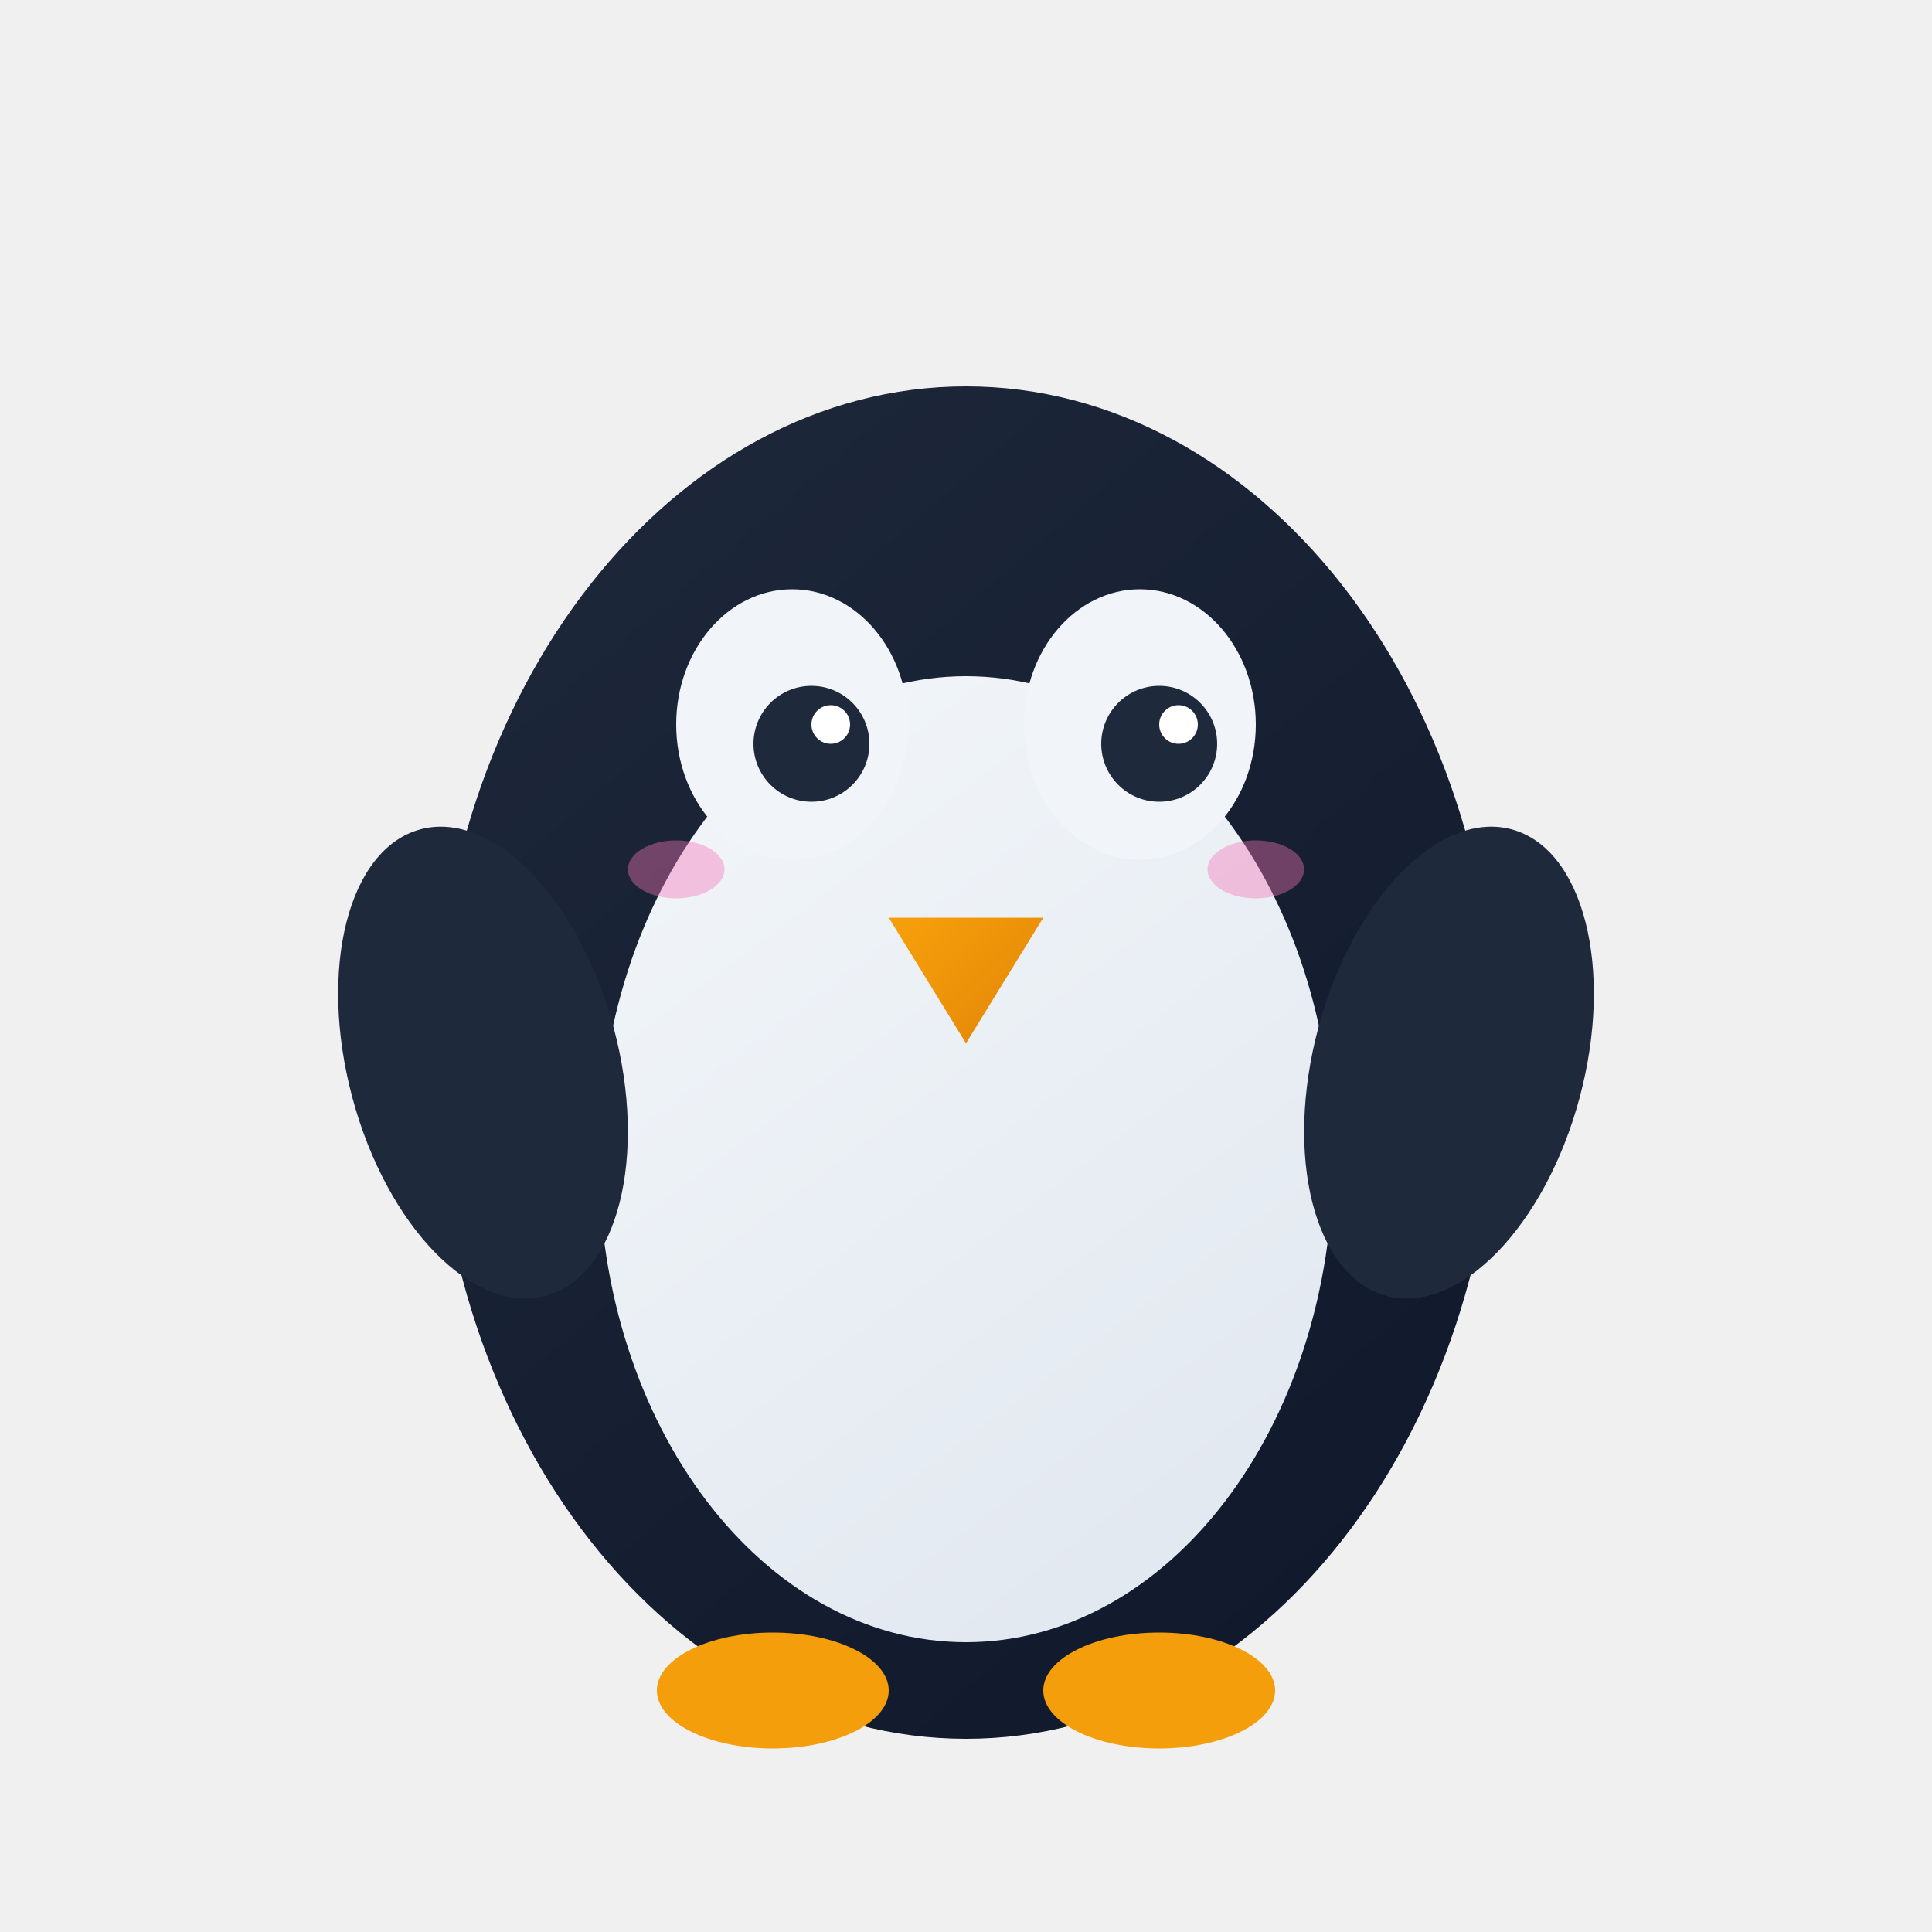
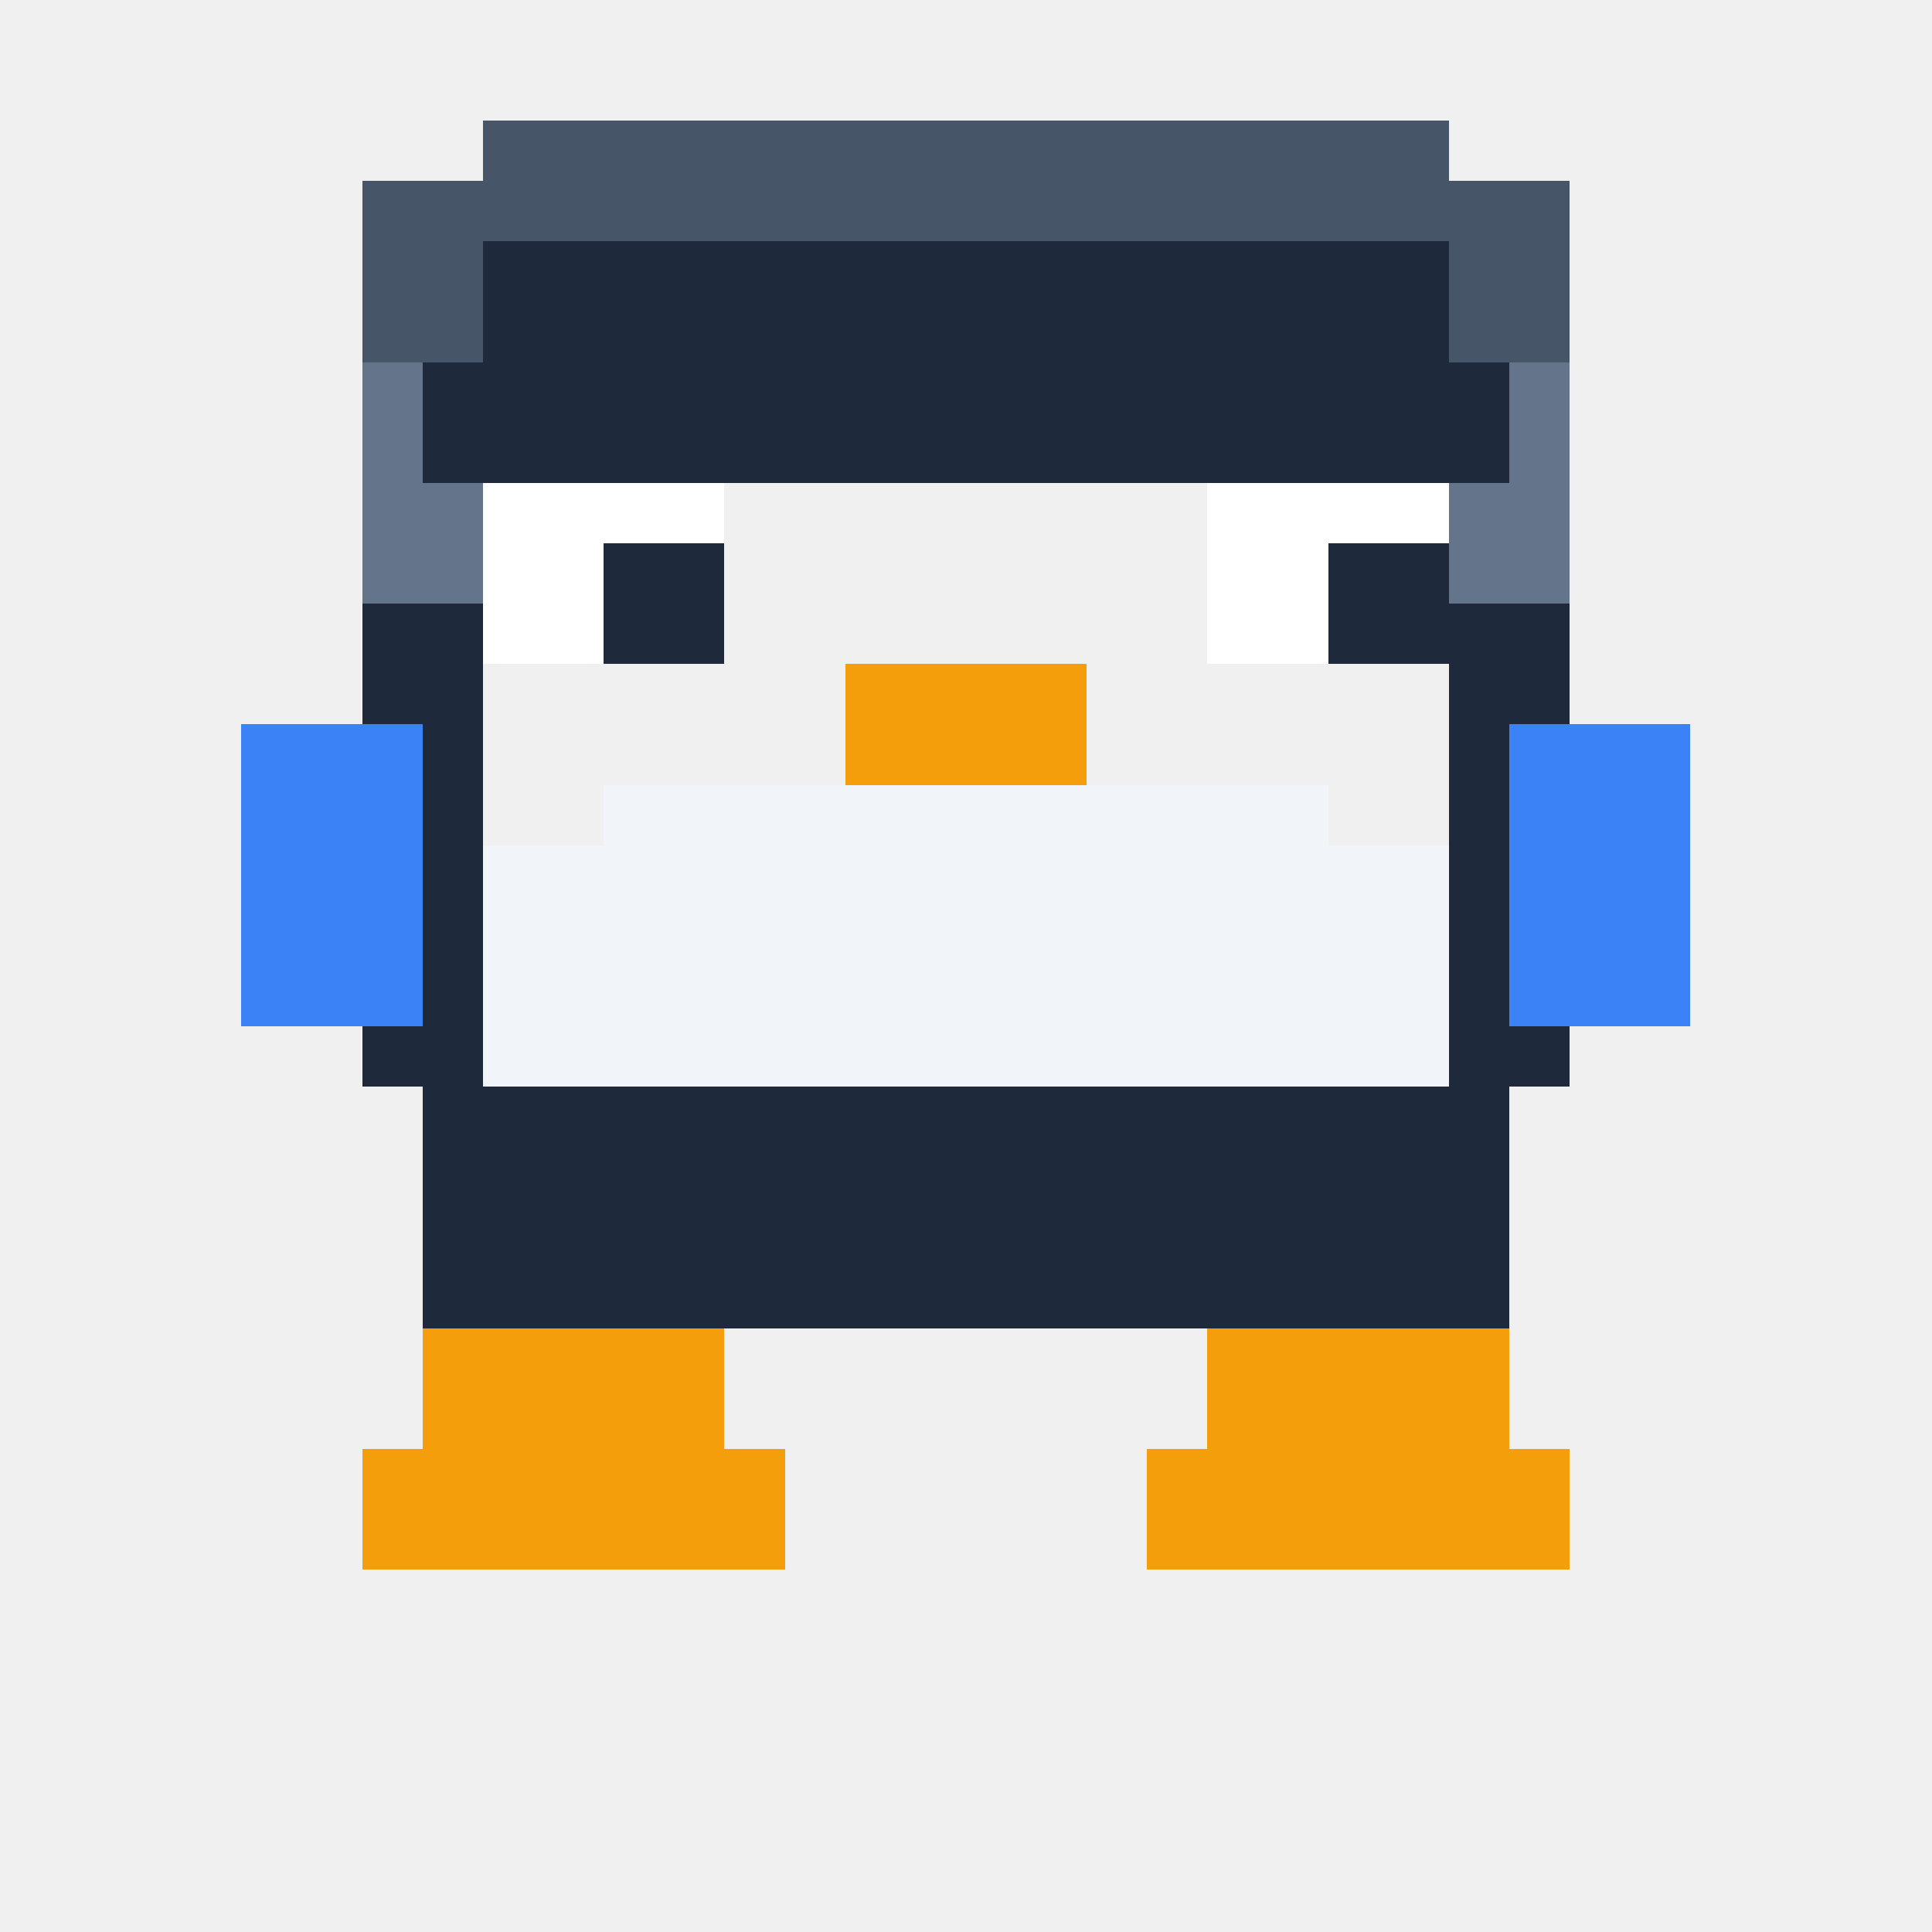
- <svg xmlns="http://www.w3.org/2000/svg" viewBox="0 0 200 200" fill="none">
-   <defs>
-     <linearGradient id="bodyGrad" x1="40" y1="40" x2="160" y2="180" gradientUnits="userSpaceOnUse">
-       <stop stop-color="#1e293b" />
-       <stop offset="1" stop-color="#0f172a" />
-     </linearGradient>
-     <linearGradient id="bellyGrad" x1="70" y1="80" x2="130" y2="160" gradientUnits="userSpaceOnUse">
-       <stop stop-color="#f1f5f9" />
-       <stop offset="1" stop-color="#e2e8f0" />
-     </linearGradient>
-     <linearGradient id="beakGrad" x1="90" y1="100" x2="110" y2="120" gradientUnits="userSpaceOnUse">
-       <stop stop-color="#f59e0b" />
-       <stop offset="1" stop-color="#d97706" />
-     </linearGradient>
-   </defs>
-   <ellipse cx="100" cy="110" rx="55" ry="70" fill="url(#bodyGrad)" />
-   <ellipse cx="100" cy="120" rx="38" ry="50" fill="url(#bellyGrad)" />
-   <ellipse cx="82" cy="75" rx="12" ry="14" fill="#f1f5f9" />
-   <ellipse cx="118" cy="75" rx="12" ry="14" fill="#f1f5f9" />
-   <circle cx="84" cy="77" r="6" fill="#1e293b" />
-   <circle cx="120" cy="77" r="6" fill="#1e293b" />
-   <circle cx="86" cy="75" r="2" fill="#ffffff" />
-   <circle cx="122" cy="75" r="2" fill="#ffffff" />
-   <path d="M92 95 L108 95 L100 108 Z" fill="url(#beakGrad)" />
-   <ellipse cx="50" cy="110" rx="14" ry="25" fill="#1e293b" transform="rotate(-15 50 110)" />
-   <ellipse cx="150" cy="110" rx="14" ry="25" fill="#1e293b" transform="rotate(15 150 110)" />
-   <ellipse cx="80" cy="175" rx="12" ry="6" fill="#f59e0b" />
-   <ellipse cx="120" cy="175" rx="12" ry="6" fill="#f59e0b" />
-   <ellipse cx="70" cy="90" rx="5" ry="3" fill="#f472b6" opacity="0.4" />
-   <ellipse cx="130" cy="90" rx="5" ry="3" fill="#f472b6" opacity="0.4" />
+ <svg xmlns="http://www.w3.org/2000/svg" viewBox="0 0 32 32" shape-rendering="crispEdges" image-rendering="pixelated">
+   <rect x="6" y="3" width="2" height="3" fill="#475569" />
+   <rect x="24" y="3" width="2" height="3" fill="#475569" />
+   <rect x="8" y="2" width="16" height="2" fill="#475569" />
+   <rect x="6" y="6" width="2" height="4" fill="#64748b" />
+   <rect x="24" y="6" width="2" height="4" fill="#64748b" />
+   <rect x="8" y="4" width="16" height="2" fill="#1e293b" />
+   <rect x="7" y="6" width="18" height="2" fill="#1e293b" />
+   <rect x="8" y="8" width="4" height="3" fill="#ffffff" />
+   <rect x="20" y="8" width="4" height="3" fill="#ffffff" />
+   <rect x="10" y="9" width="2" height="2" fill="#1e293b" />
+   <rect x="22" y="9" width="2" height="2" fill="#1e293b" />
+   <rect x="14" y="11" width="4" height="2" fill="#f59e0b" />
+   <rect x="6" y="10" width="2" height="8" fill="#1e293b" />
+   <rect x="24" y="10" width="2" height="8" fill="#1e293b" />
+   <rect x="10" y="13" width="12" height="7" fill="#f1f5f9" />
+   <rect x="8" y="14" width="16" height="5" fill="#f1f5f9" />
+   <rect x="4" y="12" width="3" height="5" fill="#3b82f6" />
+   <rect x="25" y="12" width="3" height="5" fill="#3b82f6" />
+   <rect x="7" y="18" width="18" height="4" fill="#1e293b" />
+   <rect x="9" y="20" width="14" height="2" fill="#1e293b" />
+   <rect x="7" y="22" width="5" height="3" fill="#f59e0b" />
+   <rect x="20" y="22" width="5" height="3" fill="#f59e0b" />
+   <rect x="6" y="24" width="7" height="2" fill="#f59e0b" />
+   <rect x="19" y="24" width="7" height="2" fill="#f59e0b" />
</svg>
